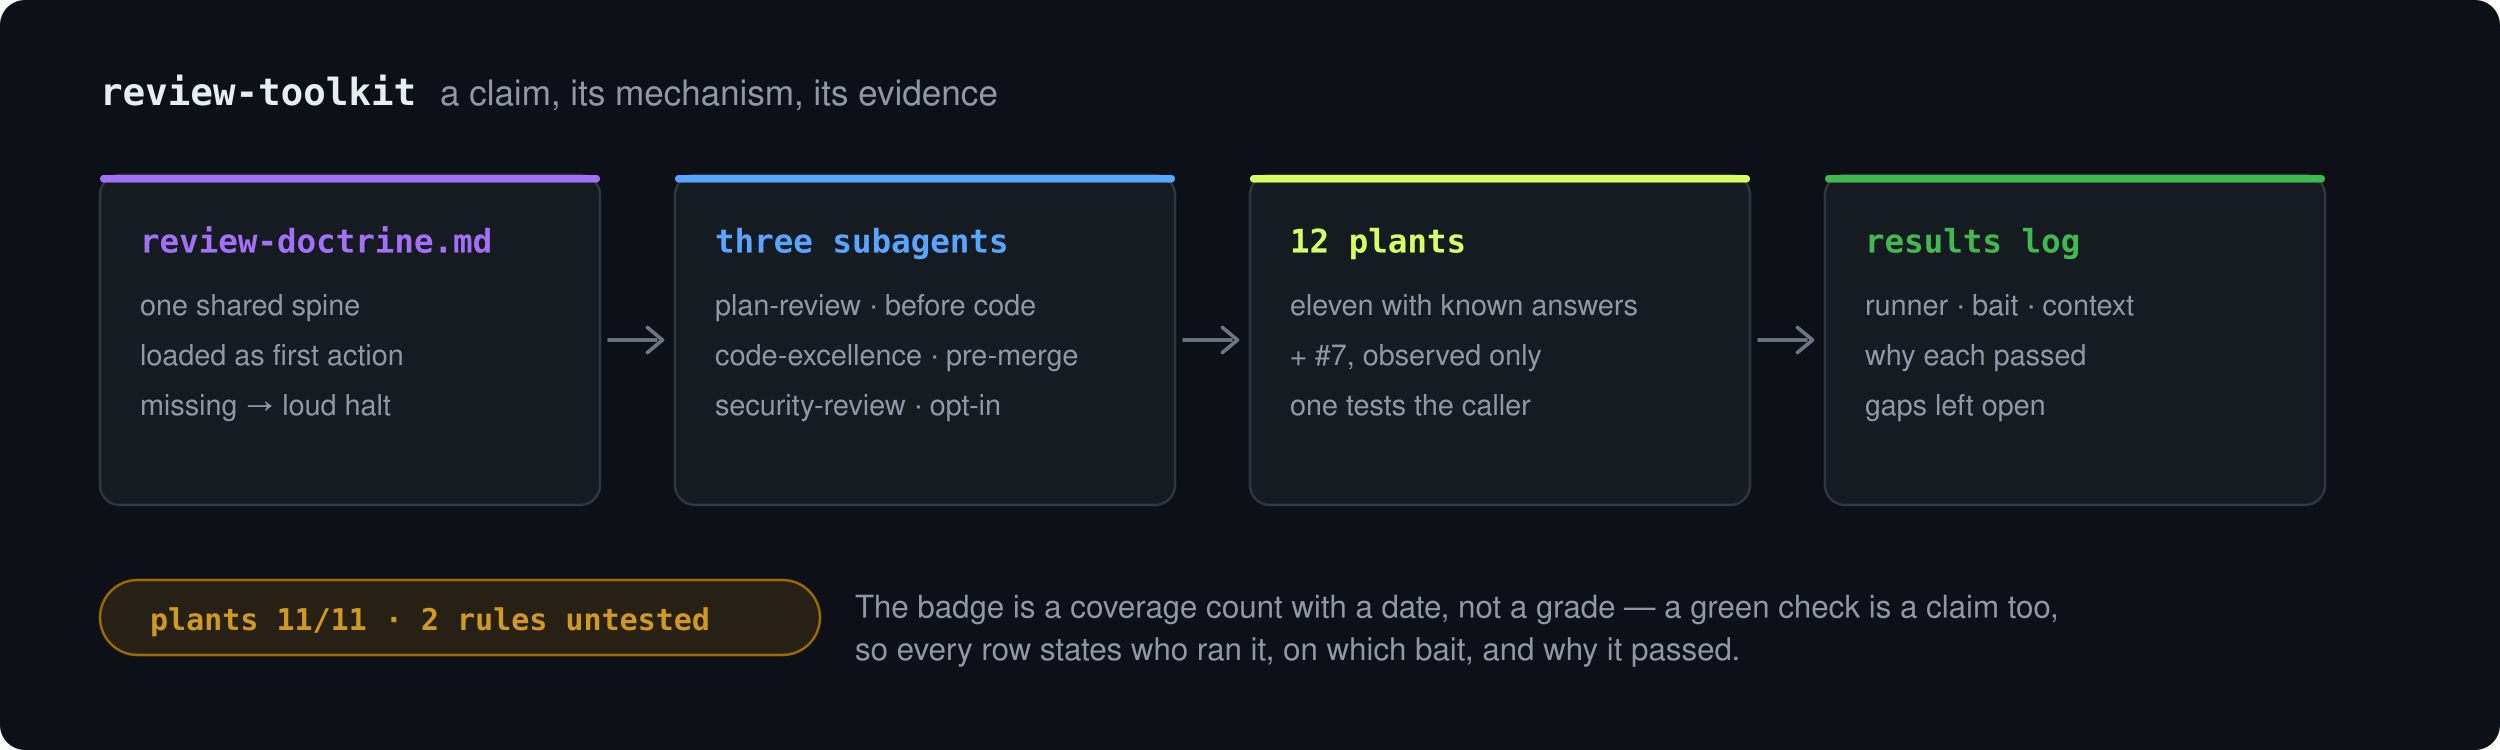
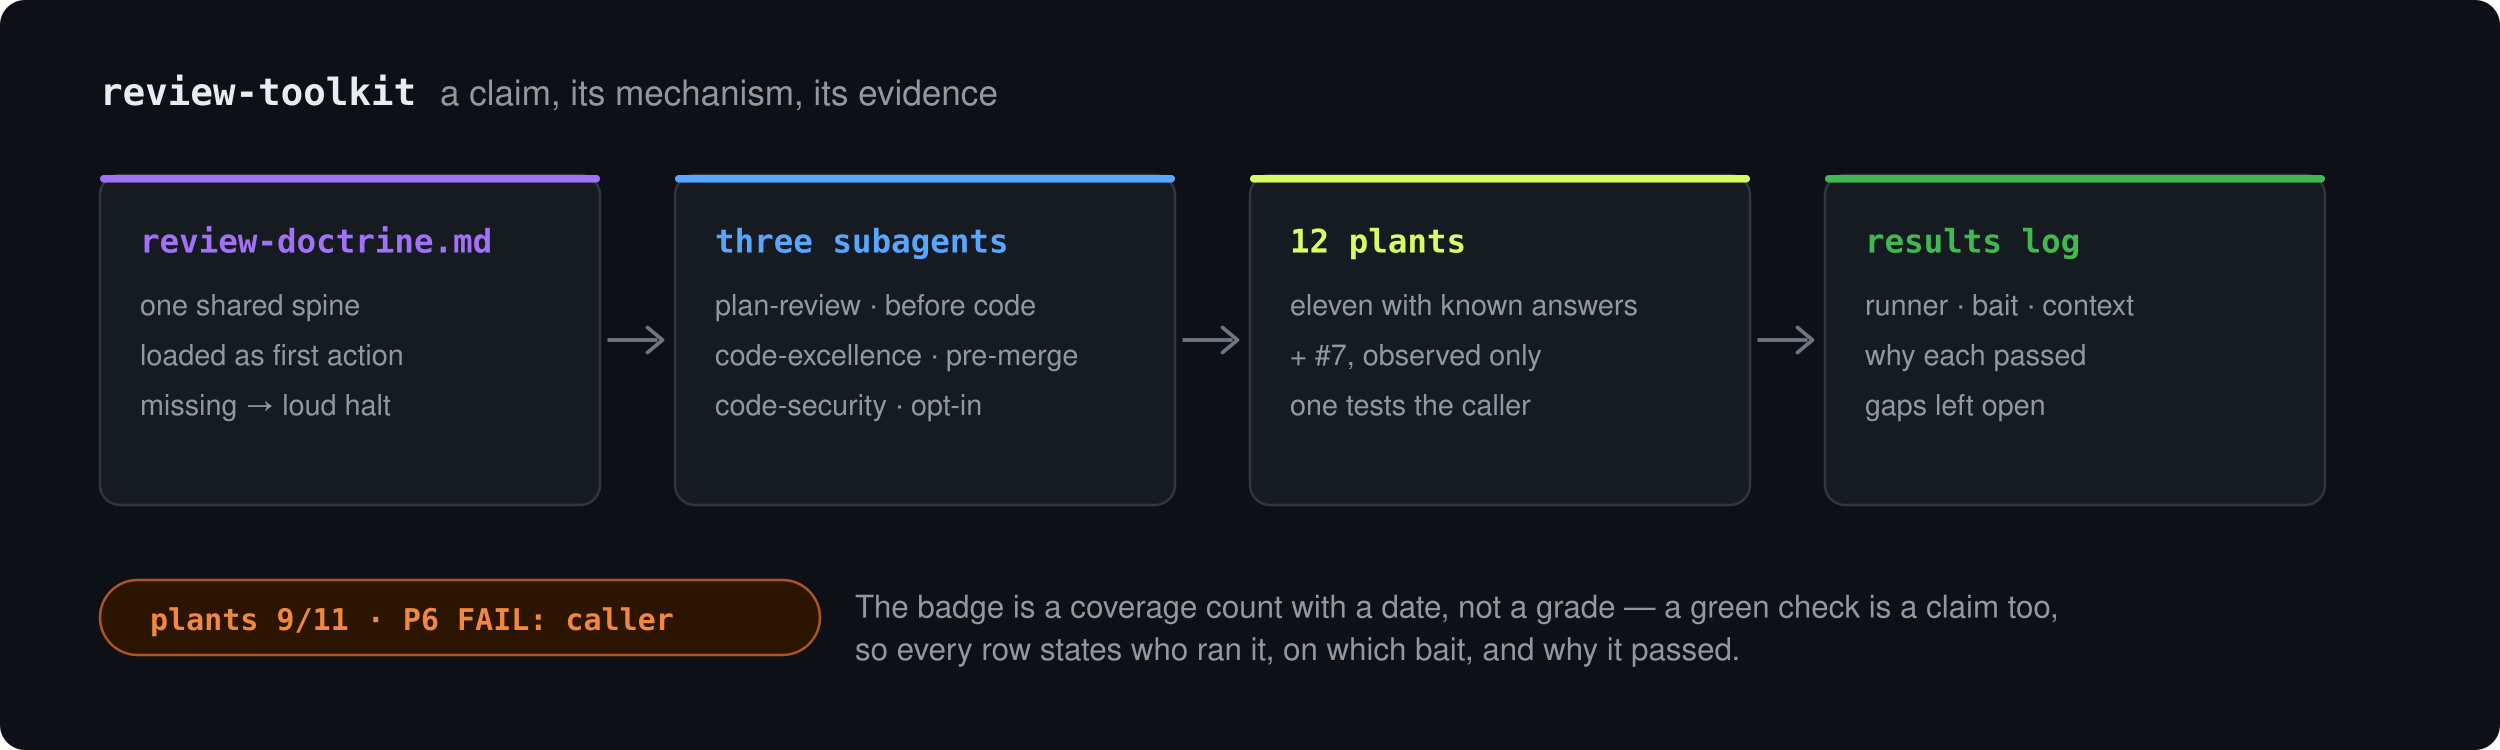
- <svg xmlns="http://www.w3.org/2000/svg" width="1000" height="300" viewBox="0 0 1000 300" role="img" aria-label="review-toolkit: one doctrine, three subagents, eleven invocable plants, a results log, and a badge that cites its date and its open gaps">
+ <svg xmlns="http://www.w3.org/2000/svg" width="1000" height="300" viewBox="0 0 1000 300" role="img" aria-label="review-toolkit: one doctrine, three subagents, eleven invocable plants, a results log, and a badge that names its model, its date and its failures">
  <rect width="1000" height="300" rx="10" fill="#0d1117" />
  <text x="40" y="42" font-family="ui-monospace,SFMono-Regular,Menlo,Consolas,monospace" font-size="15" font-weight="600" fill="#e6edf3">review-toolkit</text>
  <text x="176" y="42" font-family="ui-sans-serif,-apple-system,Segoe UI,Helvetica,Arial,sans-serif" font-size="14" fill="#9198a1">a claim, its mechanism, its evidence</text>
  <rect x="40" y="70" width="200" height="132" rx="8" fill="#161b22" stroke="#30363d" />
  <rect x="40" y="70" width="200" height="3" rx="1.5" fill="#a371f7" />
  <text x="56" y="101" font-family="ui-monospace,SFMono-Regular,Menlo,Consolas,monospace" font-size="13" font-weight="600" fill="#a371f7">review-doctrine.md</text>
  <text x="56" y="126" font-family="ui-sans-serif,-apple-system,Segoe UI,Helvetica,Arial,sans-serif" font-size="11.5" fill="#9198a1">one shared spine</text>
  <text x="56" y="146" font-family="ui-sans-serif,-apple-system,Segoe UI,Helvetica,Arial,sans-serif" font-size="11.5" fill="#9198a1">loaded as first action</text>
  <text x="56" y="166" font-family="ui-sans-serif,-apple-system,Segoe UI,Helvetica,Arial,sans-serif" font-size="11.5" fill="#9198a1">missing → loud halt</text>
  <rect x="270" y="70" width="200" height="132" rx="8" fill="#161b22" stroke="#30363d" />
  <rect x="270" y="70" width="200" height="3" rx="1.5" fill="#58a6ff" />
  <text x="286" y="101" font-family="ui-monospace,SFMono-Regular,Menlo,Consolas,monospace" font-size="13" font-weight="600" fill="#58a6ff">three subagents</text>
  <text x="286" y="126" font-family="ui-sans-serif,-apple-system,Segoe UI,Helvetica,Arial,sans-serif" font-size="11.5" fill="#9198a1">plan-review · before code</text>
  <text x="286" y="146" font-family="ui-sans-serif,-apple-system,Segoe UI,Helvetica,Arial,sans-serif" font-size="11.5" fill="#9198a1">code-excellence · pre-merge</text>
-   <text x="286" y="166" font-family="ui-sans-serif,-apple-system,Segoe UI,Helvetica,Arial,sans-serif" font-size="11.5" fill="#9198a1">security-review · opt-in</text>
+   <text x="286" y="166" font-family="ui-sans-serif,-apple-system,Segoe UI,Helvetica,Arial,sans-serif" font-size="11.5" fill="#9198a1">code-security · opt-in</text>
  <rect x="500" y="70" width="200" height="132" rx="8" fill="#161b22" stroke="#30363d" />
  <rect x="500" y="70" width="200" height="3" rx="1.5" fill="#d7ff64" />
  <text x="516" y="101" font-family="ui-monospace,SFMono-Regular,Menlo,Consolas,monospace" font-size="13" font-weight="600" fill="#d7ff64">12 plants</text>
  <text x="516" y="126" font-family="ui-sans-serif,-apple-system,Segoe UI,Helvetica,Arial,sans-serif" font-size="11.5" fill="#9198a1">eleven with known answers</text>
  <text x="516" y="146" font-family="ui-sans-serif,-apple-system,Segoe UI,Helvetica,Arial,sans-serif" font-size="11.5" fill="#9198a1">+ #7, observed only</text>
  <text x="516" y="166" font-family="ui-sans-serif,-apple-system,Segoe UI,Helvetica,Arial,sans-serif" font-size="11.5" fill="#9198a1">one tests the caller</text>
  <rect x="730" y="70" width="200" height="132" rx="8" fill="#161b22" stroke="#30363d" />
  <rect x="730" y="70" width="200" height="3" rx="1.5" fill="#3fb950" />
  <text x="746" y="101" font-family="ui-monospace,SFMono-Regular,Menlo,Consolas,monospace" font-size="13" font-weight="600" fill="#3fb950">results log</text>
  <text x="746" y="126" font-family="ui-sans-serif,-apple-system,Segoe UI,Helvetica,Arial,sans-serif" font-size="11.5" fill="#9198a1">runner · bait · context</text>
  <text x="746" y="146" font-family="ui-sans-serif,-apple-system,Segoe UI,Helvetica,Arial,sans-serif" font-size="11.5" fill="#9198a1">why each passed</text>
  <text x="746" y="166" font-family="ui-sans-serif,-apple-system,Segoe UI,Helvetica,Arial,sans-serif" font-size="11.5" fill="#9198a1">gaps left open</text>
  <path d="M243 136 h20" stroke="#6e7681" stroke-width="1.5" />
  <path d="M259 131 l6 5 -6 5" fill="none" stroke="#6e7681" stroke-width="1.5" stroke-linejoin="round" stroke-linecap="round" />
  <path d="M473 136 h20" stroke="#6e7681" stroke-width="1.5" />
  <path d="M489 131 l6 5 -6 5" fill="none" stroke="#6e7681" stroke-width="1.5" stroke-linejoin="round" stroke-linecap="round" />
  <path d="M703 136 h20" stroke="#6e7681" stroke-width="1.5" />
  <path d="M719 131 l6 5 -6 5" fill="none" stroke="#6e7681" stroke-width="1.5" stroke-linejoin="round" stroke-linecap="round" />
-   <rect x="40" y="232" width="288" height="30" rx="15" fill="#272115" stroke="#9e6a03" />
-   <text x="60" y="252" font-family="ui-monospace,SFMono-Regular,Menlo,Consolas,monospace" font-size="12" font-weight="600" fill="#d29922">plants 11/11 · 2 rules untested</text>
+   <rect x="40" y="232" width="288" height="30" rx="15" fill="#2b1400" stroke="#ae5622" />
+   <text x="60" y="252" font-family="ui-monospace,SFMono-Regular,Menlo,Consolas,monospace" font-size="12" font-weight="600" fill="#f0883e">plants 9/11 · P6 FAIL: caller</text>
  <text x="342" y="247" font-family="ui-sans-serif,-apple-system,Segoe UI,Helvetica,Arial,sans-serif" font-size="12.5" fill="#9198a1">The badge is a coverage count with a date, not a grade — a green check is a claim too,</text>
  <text x="342" y="264" font-family="ui-sans-serif,-apple-system,Segoe UI,Helvetica,Arial,sans-serif" font-size="12.5" fill="#9198a1">so every row states who ran it, on which bait, and why it passed.</text>
</svg>
